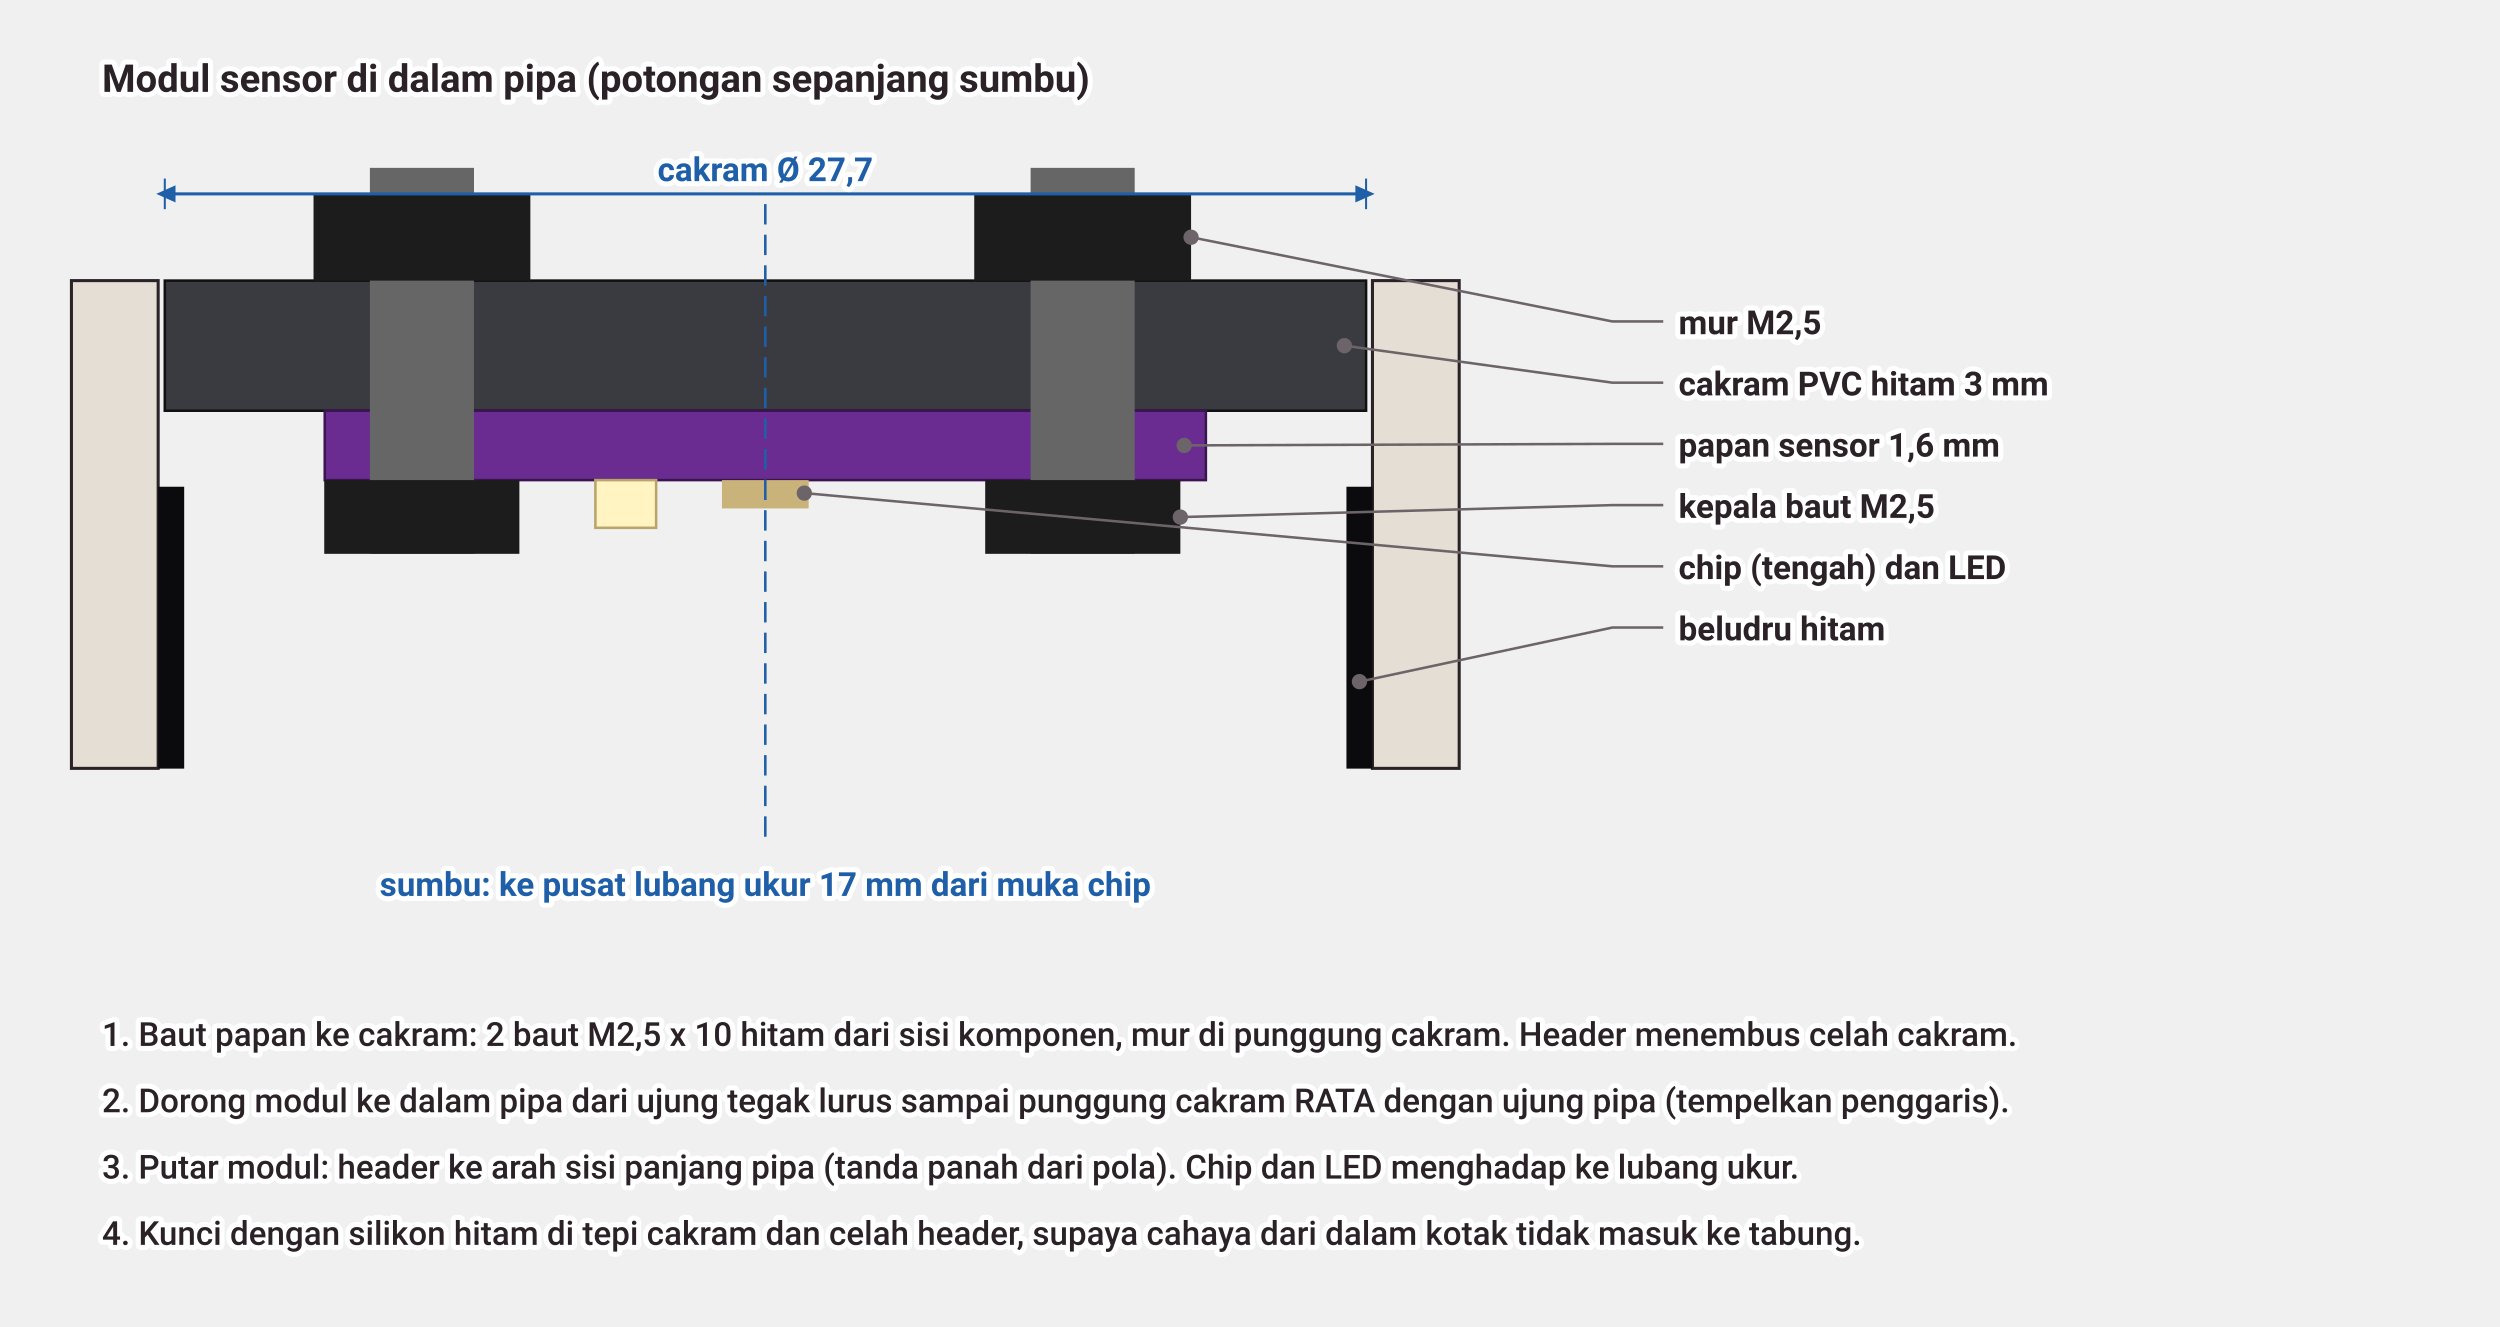
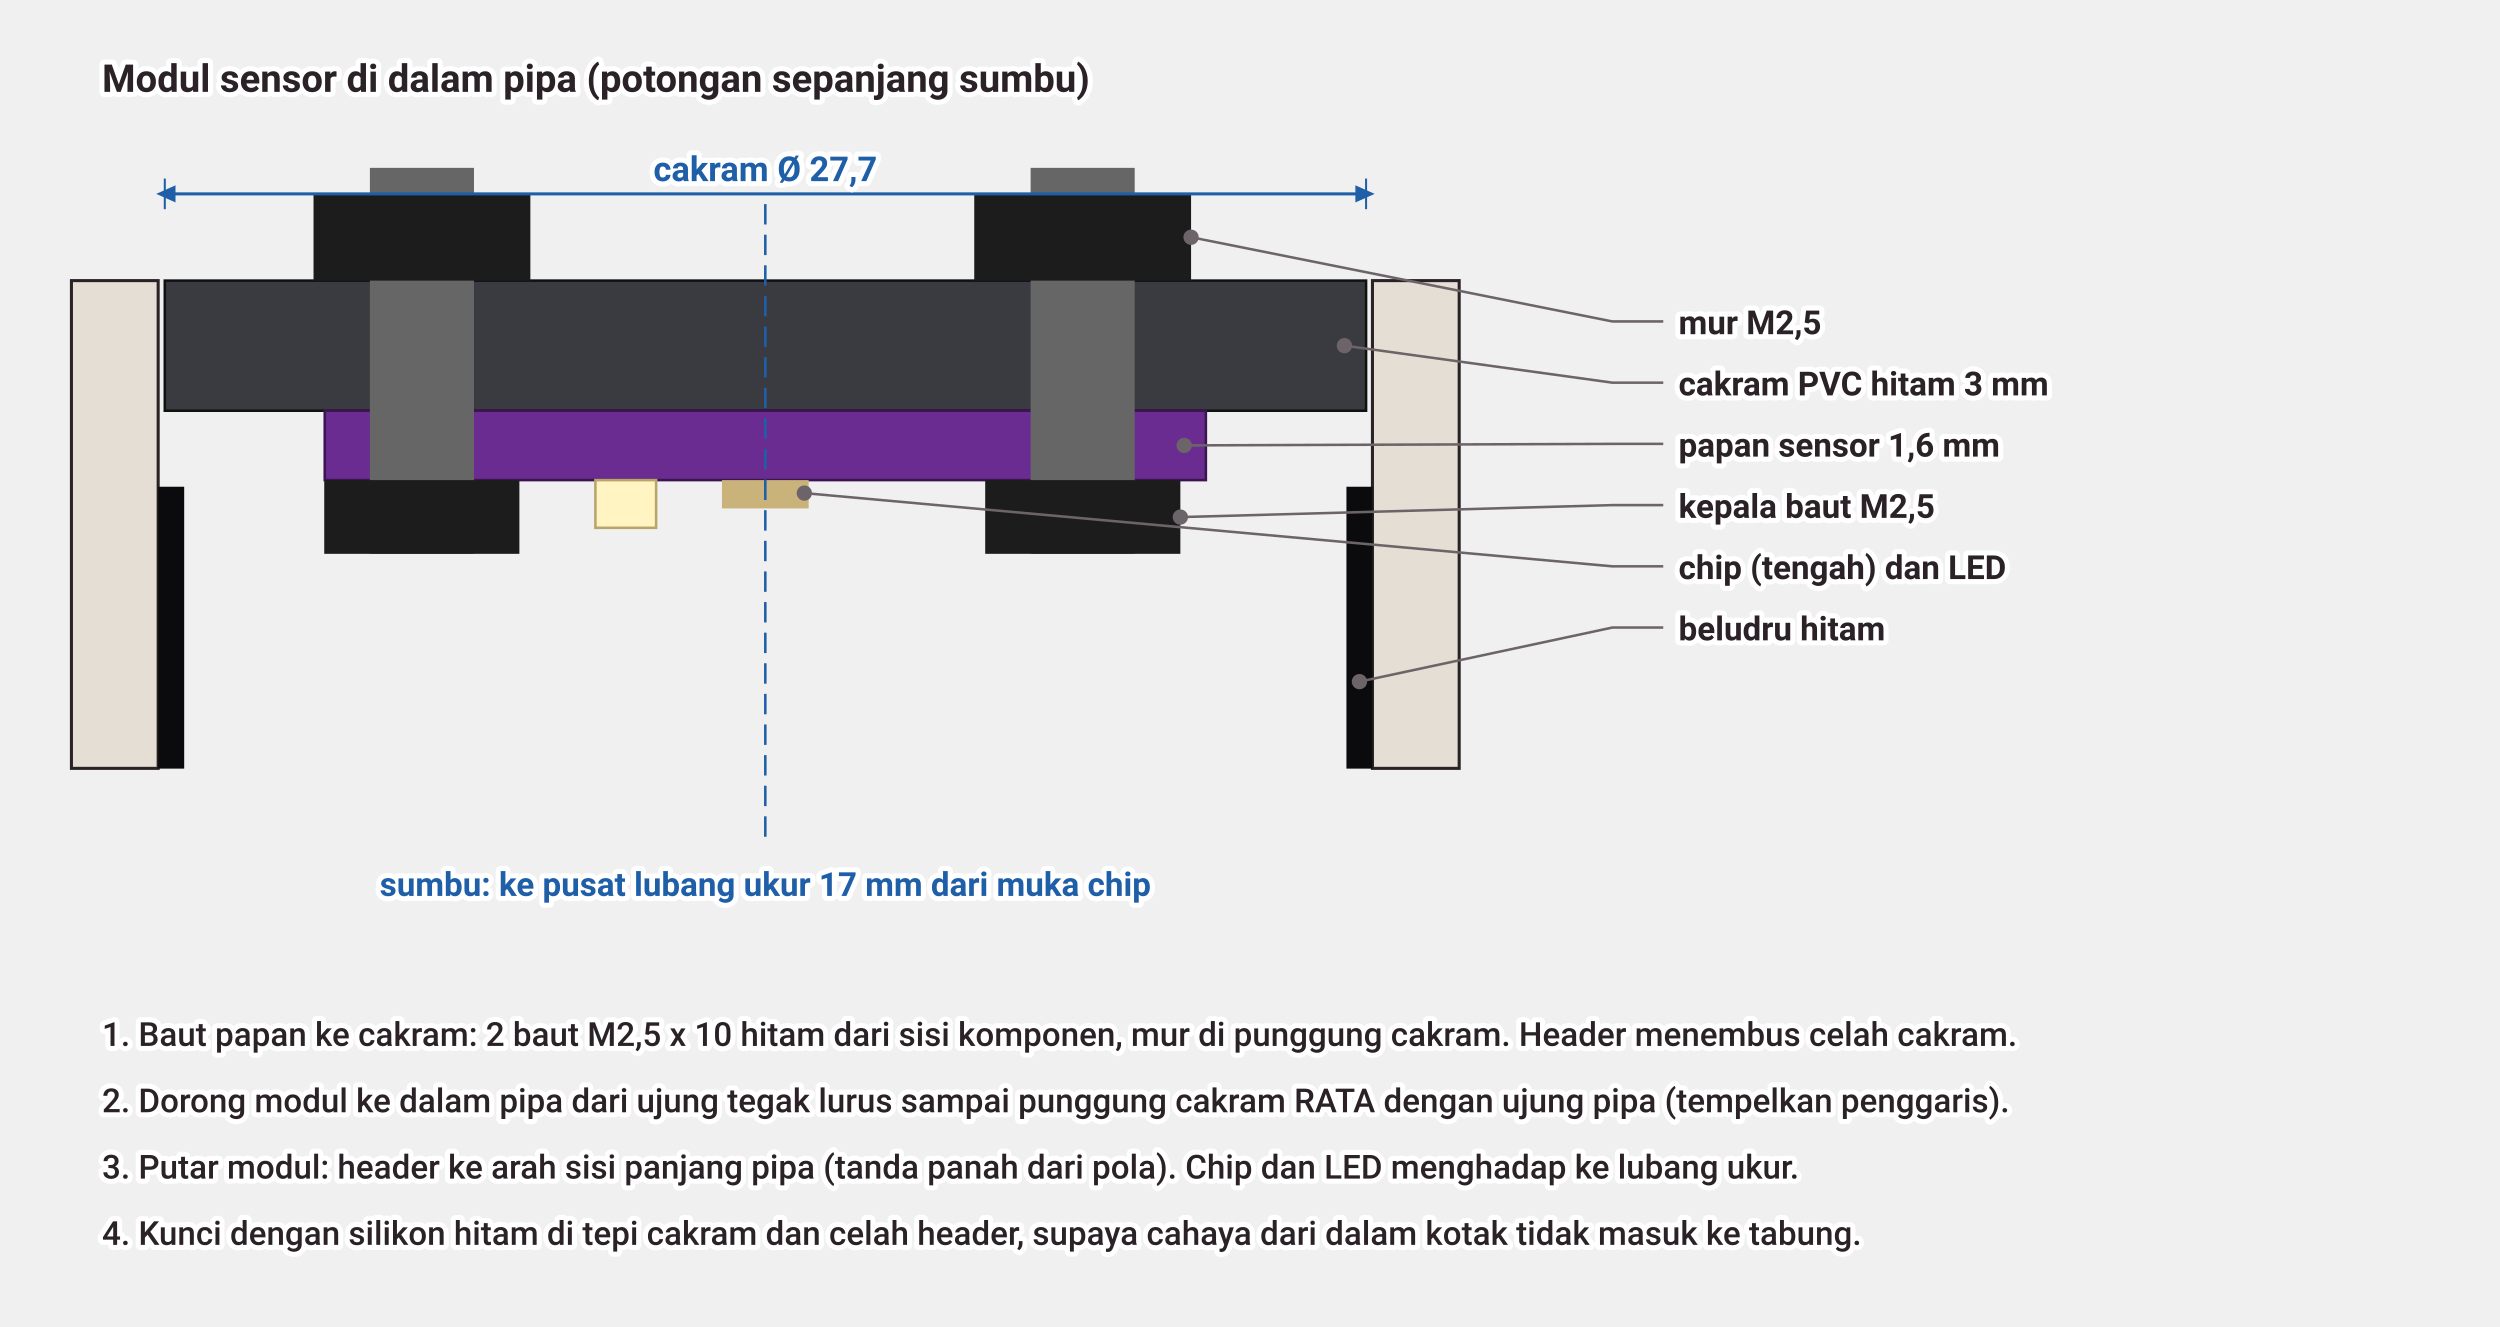
<svg xmlns="http://www.w3.org/2000/svg" viewBox="0 0 980 520" font-family="system-ui,Segoe UI,Roboto,sans-serif" role="img" aria-label="Modul sensor">
  <defs>
    <marker id="pa" viewBox="0 0 10 10" refX="5" refY="5" markerWidth="7" markerHeight="7" orient="auto-start-reverse">
      <path d="M0,1 L9,5 L0,9 z" fill="#1f5fa8" />
+     </marker>
+     <marker id="pm" viewBox="0 0 10 10" refX="5" refY="5" markerWidth="7" markerHeight="7" orient="auto-start-reverse">
+       <path d="M0,1 L9,5 L0,9 z" fill="#b3262e" />
    </marker>
  </defs>
  <rect x="28.0" y="110.0" width="34.0" height="191.2" fill="#e4ded4" stroke="#2a2226" stroke-width="1.2" />
  <rect x="62.0" y="190.8" width="10.2" height="110.5" fill="#0b0b0d" />
  <rect x="538.0" y="110.0" width="34.0" height="191.2" fill="#e4ded4" stroke="#2a2226" stroke-width="1.2" />
  <rect x="527.8" y="190.8" width="10.2" height="110.5" fill="#0b0b0d" />
  <rect x="64.6" y="110.0" width="470.9" height="51.0" fill="#3a3b40" stroke="#111" />
  <rect x="127.3" y="161.0" width="345.4" height="27.2" fill="#6a2c91" stroke="#3b1552" />
  <rect x="283.0" y="188.2" width="34.0" height="11.1" fill="#c9b37a" />
  <rect x="233.4" y="188.2" width="23.8" height="18.7" fill="#fff4c2" stroke="#b9a46a" />
  <rect x="145.0" y="65.8" width="40.8" height="151.3" fill="#666" />
  <rect x="127.1" y="188.2" width="76.5" height="28.9" fill="#1c1c1c" />
  <rect x="122.9" y="76.0" width="85.0" height="34.0" fill="#1c1c1c" />
  <rect x="404.0" y="65.8" width="40.8" height="151.3" fill="#666" />
  <rect x="386.2" y="188.2" width="76.5" height="28.9" fill="#1c1c1c" />
  <rect x="381.9" y="76.0" width="85.0" height="34.0" fill="#1c1c1c" />
  <line x1="300.0" y1="80.0" x2="300.0" y2="331.2" stroke="#1f5fa8" stroke-dasharray="8 4" />
  <text x="300.0" y="351.2" font-size="13" font-weight="700" fill="#1f5fa8" text-anchor="middle" paint-order="stroke" stroke="#fff" stroke-width="4" stroke-linejoin="round">sumbu: ke pusat lubang ukur 17 mm dari muka chip</text>
  <line x1="-6.0" y1="199.2" x2="-6.0" y2="110.0" stroke="#1f5fa8" stroke-width="1.2" marker-start="url(#pa)" marker-end="url(#pa)" />
  <line x1="-12.0" y1="199.2" x2="0.0" y2="199.2" stroke="#1f5fa8" stroke-width=".8" />
  <line x1="-12.0" y1="110.0" x2="0.0" y2="110.0" stroke="#1f5fa8" stroke-width=".8" />
  <text x="-14.0" y="158.6" font-size="11" font-weight="700" fill="#1f5fa8" text-anchor="end" paint-order="stroke" stroke="#fff" stroke-width="4" stroke-linejoin="round">5,2</text>
  <line x1="64.6" y1="76.0" x2="535.5" y2="76.0" stroke="#1f5fa8" stroke-width="1.2" marker-start="url(#pa)" marker-end="url(#pa)" />
  <line x1="64.6" y1="70.0" x2="64.6" y2="82.0" stroke="#1f5fa8" stroke-width=".8" />
  <line x1="535.5" y1="70.0" x2="535.5" y2="82.0" stroke="#1f5fa8" stroke-width=".8" />
-   <text x="300.0" y="71.0" font-size="13" font-weight="700" fill="#1f5fa8" text-anchor="middle" paint-order="stroke" stroke="#fff" stroke-width="4" stroke-linejoin="round">cakram Ø 27,7</text>
+   <text x="300.0" y="71.0" font-size="13.5" font-weight="700" fill="#1f5fa8" text-anchor="middle" paint-order="stroke" stroke="#fff" stroke-width="4" stroke-linejoin="round">cakram Ø 27,7</text>
  <circle cx="466.9" cy="93.0" r="3" fill="#6c6469" />
  <path d="M466.9,93.0 L632.0,126.0 L652.0,126.0" fill="none" stroke="#6c6469" />
  <text x="658.0" y="131.0" font-size="13" font-weight="600" fill="#2a2226" text-anchor="start" paint-order="stroke" stroke="#fff" stroke-width="4" stroke-linejoin="round">mur M2,5</text>
  <circle cx="527.0" cy="135.5" r="3" fill="#6c6469" />
  <path d="M527.0,135.5 L632.0,150.0 L652.0,150.0" fill="none" stroke="#6c6469" />
  <text x="658.0" y="155.0" font-size="13" font-weight="600" fill="#2a2226" text-anchor="start" paint-order="stroke" stroke="#fff" stroke-width="4" stroke-linejoin="round">cakram PVC hitam 3 mm</text>
  <circle cx="464.2" cy="174.6" r="3" fill="#6c6469" />
  <path d="M464.2,174.6 L632.0,174.0 L652.0,174.0" fill="none" stroke="#6c6469" />
  <text x="658.0" y="179.0" font-size="13" font-weight="600" fill="#2a2226" text-anchor="start" paint-order="stroke" stroke="#fff" stroke-width="4" stroke-linejoin="round">papan sensor 1,6 mm</text>
  <circle cx="462.7" cy="202.7" r="3" fill="#6c6469" />
  <path d="M462.7,202.7 L632.0,198.0 L652.0,198.0" fill="none" stroke="#6c6469" />
  <text x="658.0" y="203.0" font-size="13" font-weight="600" fill="#2a2226" text-anchor="start" paint-order="stroke" stroke="#fff" stroke-width="4" stroke-linejoin="round">kepala baut M2,5</text>
  <circle cx="315.3" cy="193.3" r="3" fill="#6c6469" />
  <path d="M315.3,193.3 L632.0,222.0 L652.0,222.0" fill="none" stroke="#6c6469" />
  <text x="658.0" y="227.0" font-size="13" font-weight="600" fill="#2a2226" text-anchor="start" paint-order="stroke" stroke="#fff" stroke-width="4" stroke-linejoin="round">chip (tengah) dan LED</text>
  <circle cx="532.9" cy="267.2" r="3" fill="#6c6469" />
  <path d="M532.9,267.2 L632.0,246.0 L652.0,246.0" fill="none" stroke="#6c6469" />
  <text x="658.0" y="251.0" font-size="13" font-weight="600" fill="#2a2226" text-anchor="start" paint-order="stroke" stroke="#fff" stroke-width="4" stroke-linejoin="round">beludru hitam</text>
  <text x="40.0" y="410.0" font-size="13" font-weight="500" fill="#2a2226" text-anchor="start" paint-order="stroke" stroke="#fff" stroke-width="4" stroke-linejoin="round">1. Baut papan ke cakram: 2 baut M2,5 x 10 hitam dari sisi komponen, mur di punggung cakram. Header menembus celah cakram.</text>
  <text x="40.0" y="436.0" font-size="13" font-weight="500" fill="#2a2226" text-anchor="start" paint-order="stroke" stroke="#fff" stroke-width="4" stroke-linejoin="round">2. Dorong modul ke dalam pipa dari ujung tegak lurus sampai punggung cakram RATA dengan ujung pipa (tempelkan penggaris).</text>
  <text x="40.0" y="462.0" font-size="13" font-weight="500" fill="#2a2226" text-anchor="start" paint-order="stroke" stroke="#fff" stroke-width="4" stroke-linejoin="round">3. Putar modul: header ke arah sisi panjang pipa (tanda panah dari pola). Chip dan LED menghadap ke lubang ukur.</text>
  <text x="40.0" y="488.0" font-size="13" font-weight="500" fill="#2a2226" text-anchor="start" paint-order="stroke" stroke="#fff" stroke-width="4" stroke-linejoin="round">4. Kunci dengan silikon hitam di tepi cakram dan celah header, supaya cahaya dari dalam kotak tidak masuk ke tabung.</text>
  <text x="40.0" y="36.0" font-size="15" font-weight="700" fill="#2a2226" text-anchor="start" paint-order="stroke" stroke="#fff" stroke-width="4" stroke-linejoin="round">Modul sensor di dalam pipa (potongan sepanjang sumbu)</text>
</svg>
